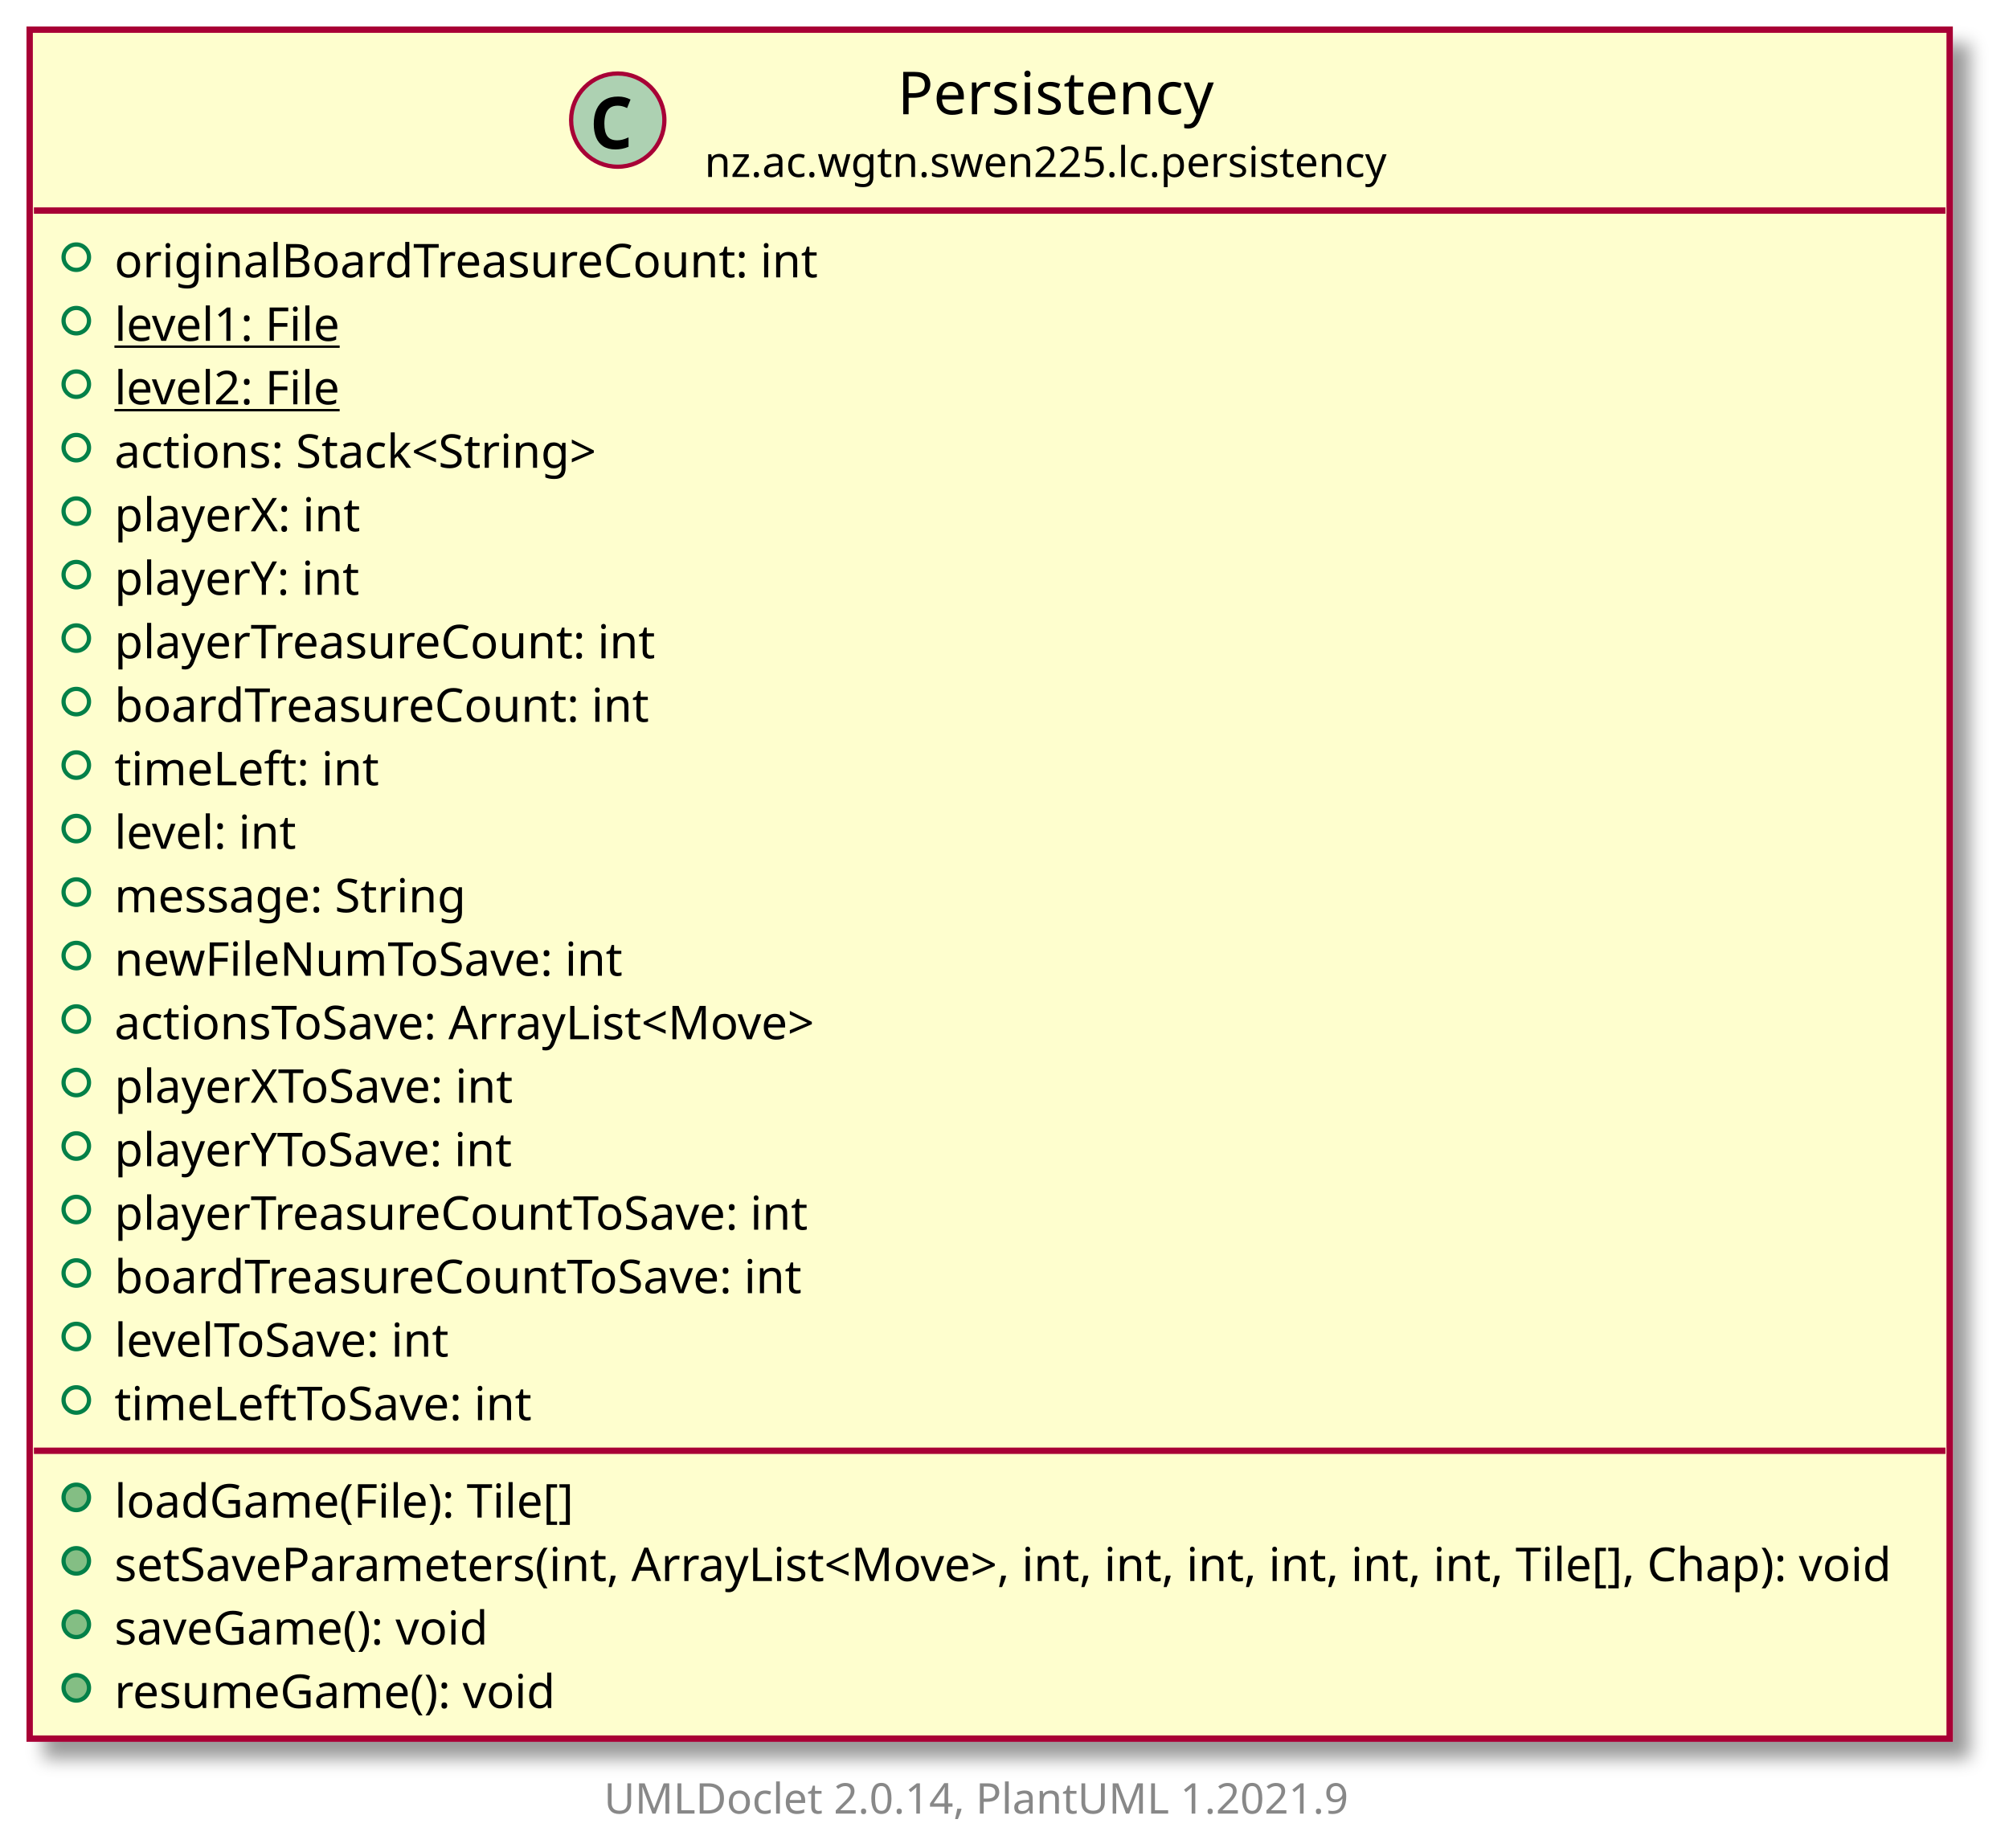
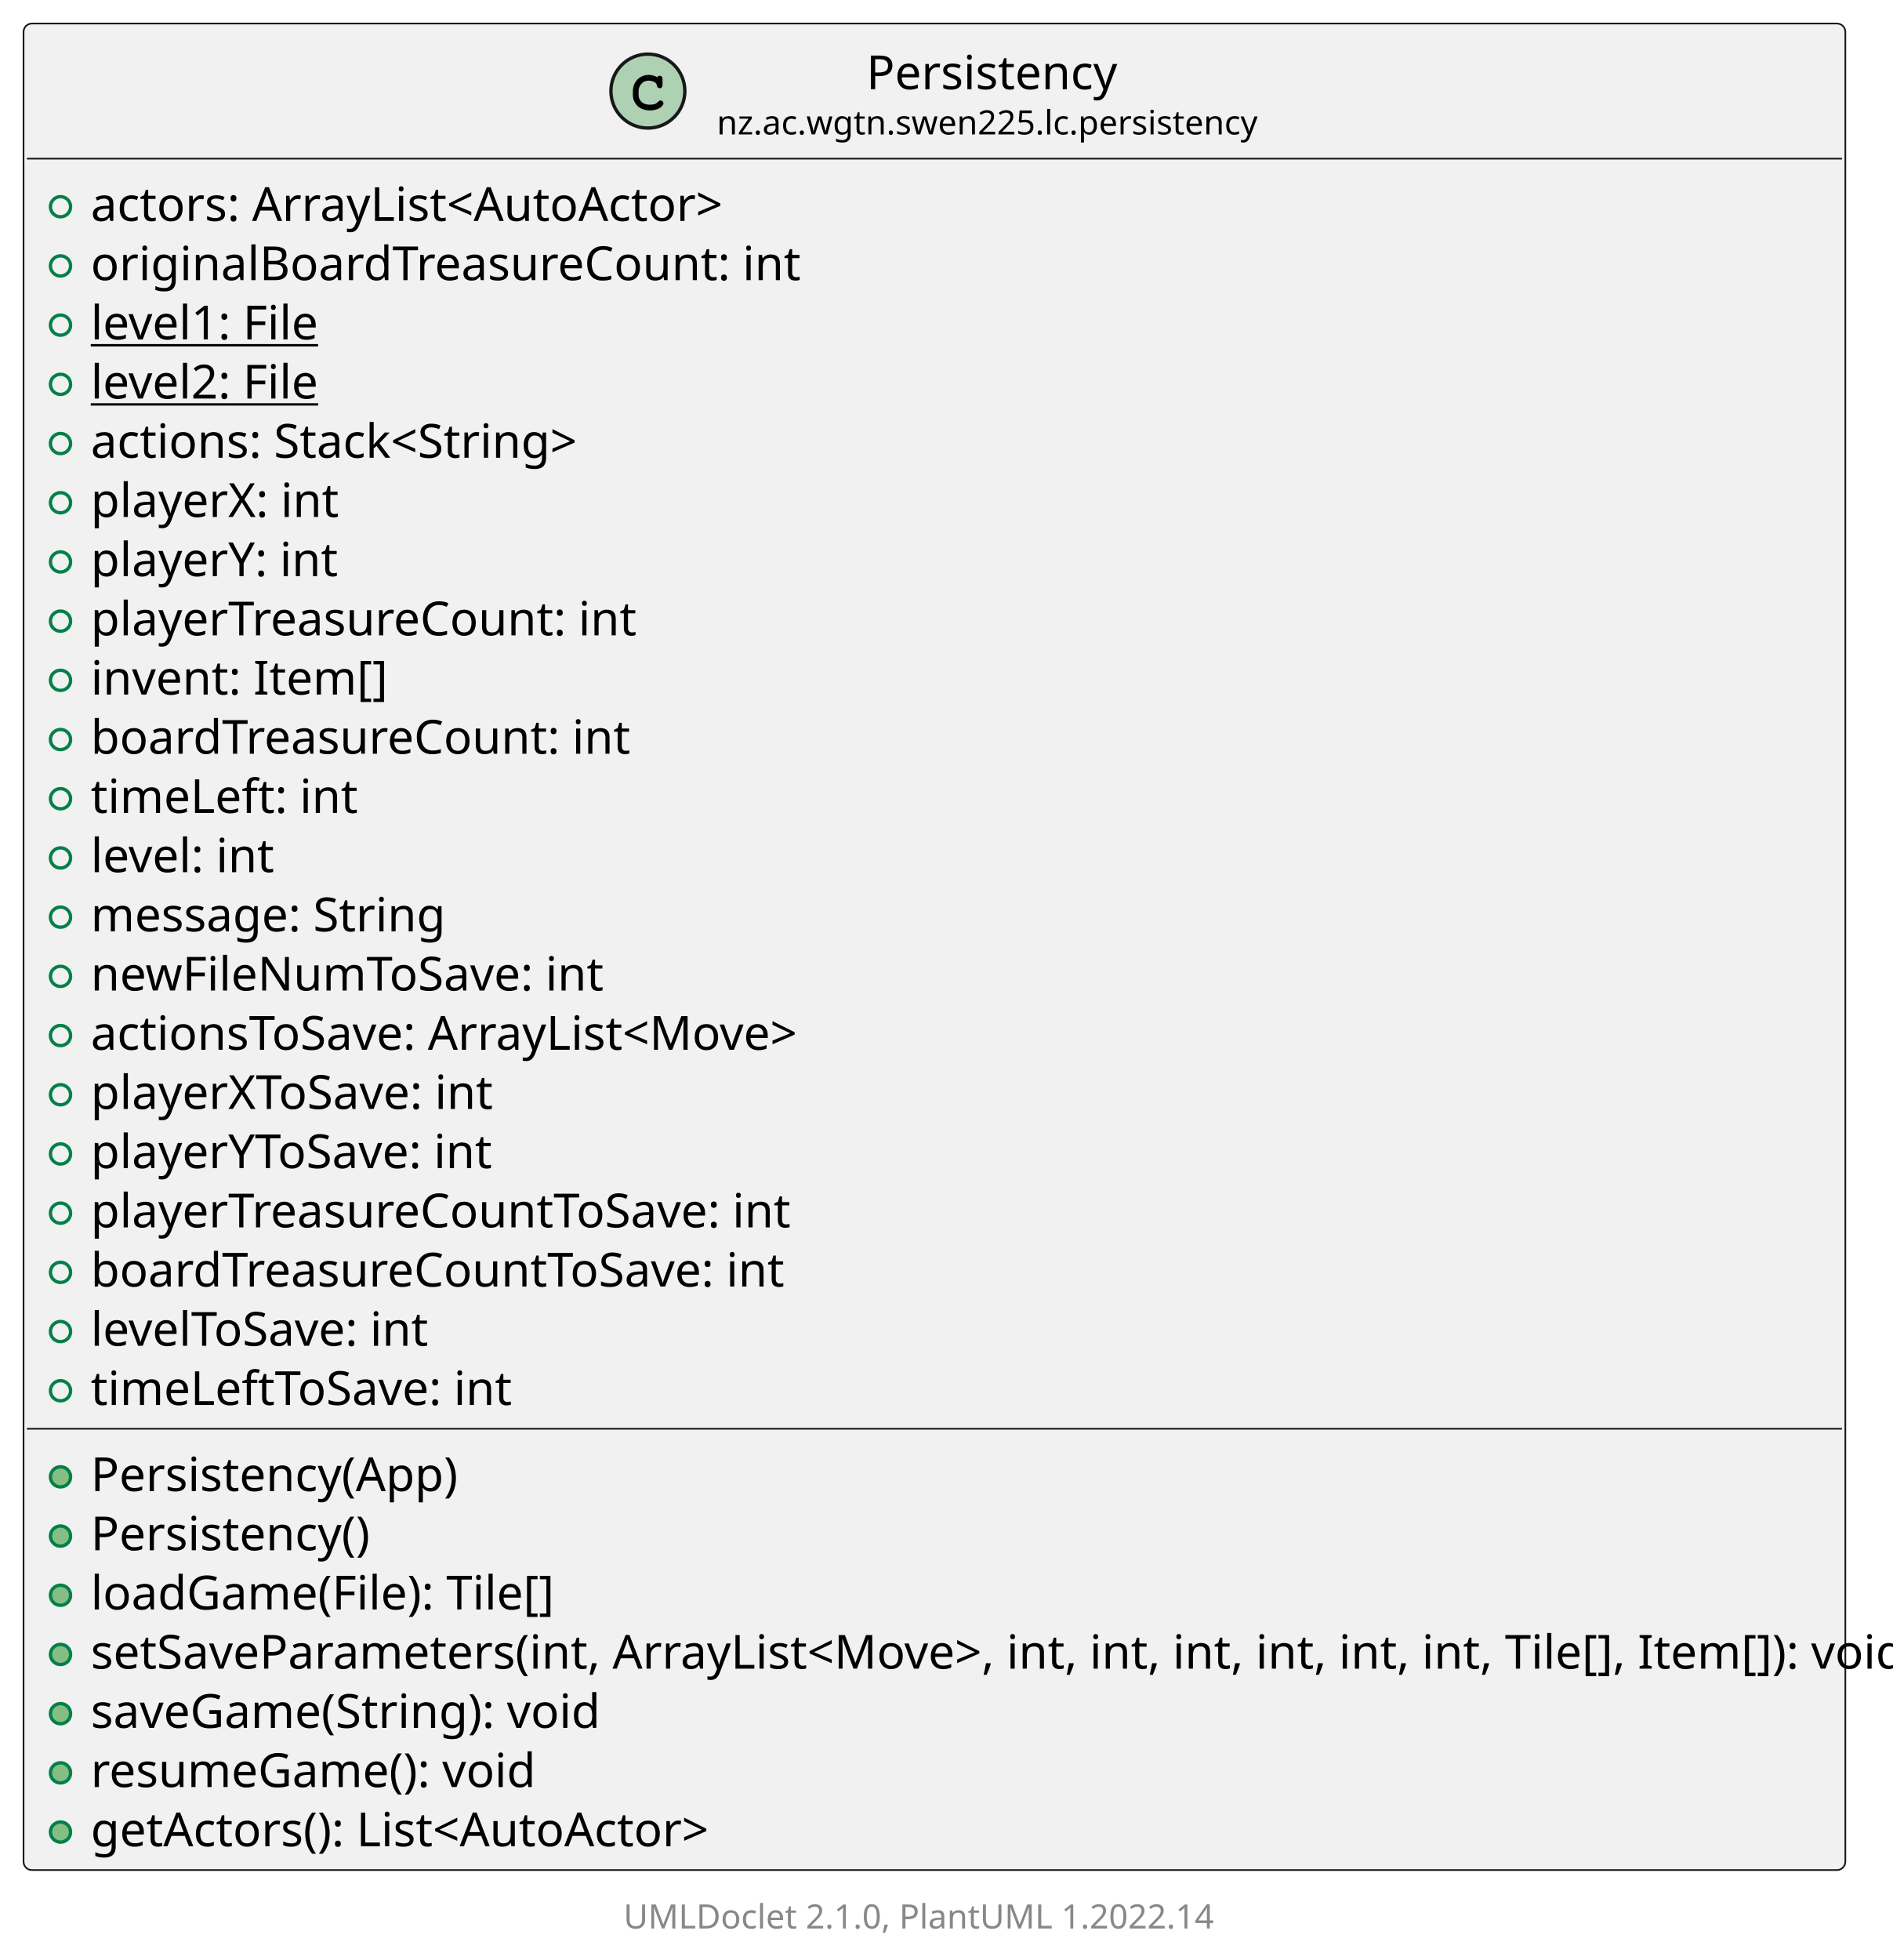
- <svg xmlns="http://www.w3.org/2000/svg" xmlns:xlink="http://www.w3.org/1999/xlink" contentScriptType="application/ecmascript" contentStyleType="text/css" height="436px" preserveAspectRatio="none" style="width:474px;height:436px;background:#FFFFFF;" version="1.1" viewBox="0 0 474 436" width="474px" zoomAndPan="magnify">
-   <defs>
-     <filter height="300%" id="fqaepg2u6gqic" width="300%" x="-1" y="-1">
-       <feGaussianBlur result="blurOut" stdDeviation="2.0" />
-       <feColorMatrix in="blurOut" result="blurOut2" type="matrix" values="0 0 0 0 0 0 0 0 0 0 0 0 0 0 0 0 0 0 .4 0" />
-       <feOffset dx="4.0" dy="4.0" in="blurOut2" result="blurOut3" />
-       <feBlend in="SourceGraphic" in2="blurOut3" mode="normal" />
-     </filter>
-   </defs>
+ <svg xmlns="http://www.w3.org/2000/svg" xmlns:xlink="http://www.w3.org/1999/xlink" contentStyleType="text/css" height="583px" preserveAspectRatio="none" style="width:563px;height:583px;background:#FFFFFF;" version="1.1" viewBox="0 0 563 583" width="563px" zoomAndPan="magnify">
+   <defs />
  <g>
    <a href="Persistency.html" target="_top" title="Persistency.html" xlink:actuate="onRequest" xlink:href="Persistency.html" xlink:show="new" xlink:title="Persistency.html" xlink:type="simple">
-       <rect codeLine="5" fill="#FEFECE" filter="url(#fqaepg2u6gqic)" height="403.271" id="nz.ac.wgtn.swen225.lc.persistency.Persistency" style="stroke:#A80036;stroke-width:1.5;" width="453" x="7" y="7" />
-       <ellipse cx="145.75" cy="28.344" fill="#ADD1B2" rx="11" ry="11" style="stroke:#A80036;stroke-width:1.0;" />
-       <path d="M145.219,35.266 Q143.469,35.266 142.328,34.532 Q141.203,33.782 140.641,32.438 Q140.094,31.078 140.094,29.282 Q140.094,27.25 140.75,25.797 Q141.406,24.344 142.688,23.563 Q143.969,22.782 145.844,22.782 Q146.734,22.782 147.406,22.969 Q148.078,23.141 148.766,23.485 L147.953,25.5 Q147.328,25.188 146.781,25.063 Q146.25,24.938 145.766,24.938 Q144.594,24.938 143.891,25.469 Q143.188,26 142.891,26.953 Q142.594,27.907 142.594,29.172 Q142.594,31.188 143.312,32.157 Q144.031,33.11 145.625,33.11 Q146.219,33.11 146.844,32.953 Q147.469,32.797 148.297,32.422 L148.297,34.641 Q147.562,34.953 146.766,35.11 Q145.984,35.266 145.219,35.266 Z " fill="#000000" />
-       <text fill="#000000" font-family="sans-serif" font-size="14" lengthAdjust="spacing" textLength="76" x="211.75" y="26.966">Persistency</text>
-       <text fill="#000000" font-family="sans-serif" font-size="10" lengthAdjust="spacing" textLength="167" x="166.25" y="41.758">nz.ac.wgtn.swen225.lc.persistency</text>
-       <line style="stroke:#A80036;stroke-width:1.5;" x1="8" x2="459" y1="49.688" y2="49.688" />
-       <ellipse cx="18" cy="60.688" rx="3" ry="3" style="stroke:#038048;stroke-width:1.0;fill:none;" />
-       <text fill="#000000" font-family="sans-serif" font-size="11" lengthAdjust="spacing" textLength="171" x="27" y="65.447">originalBoardTreasureCount: int</text>
-       <ellipse cx="18" cy="75.67" rx="3" ry="3" style="stroke:#038048;stroke-width:1.0;fill:none;" />
-       <text fill="#000000" font-family="sans-serif" font-size="11" lengthAdjust="spacing" text-decoration="underline" textLength="54" x="27" y="80.429">level1: File</text>
-       <ellipse cx="18" cy="90.652" rx="3" ry="3" style="stroke:#038048;stroke-width:1.0;fill:none;" />
-       <text fill="#000000" font-family="sans-serif" font-size="11" lengthAdjust="spacing" text-decoration="underline" textLength="54" x="27" y="95.411">level2: File</text>
-       <ellipse cx="18" cy="105.634" rx="3" ry="3" style="stroke:#038048;stroke-width:1.0;fill:none;" />
-       <text fill="#000000" font-family="sans-serif" font-size="11" lengthAdjust="spacing" textLength="114" x="27" y="110.392">actions: Stack&lt;String&gt;</text>
-       <ellipse cx="18" cy="120.615" rx="3" ry="3" style="stroke:#038048;stroke-width:1.0;fill:none;" />
-       <text fill="#000000" font-family="sans-serif" font-size="11" lengthAdjust="spacing" textLength="59" x="27" y="125.374">playerX: int</text>
-       <ellipse cx="18" cy="135.597" rx="3" ry="3" style="stroke:#038048;stroke-width:1.0;fill:none;" />
-       <text fill="#000000" font-family="sans-serif" font-size="11" lengthAdjust="spacing" textLength="59" x="27" y="140.356">playerY: int</text>
-       <ellipse cx="18" cy="150.579" rx="3" ry="3" style="stroke:#038048;stroke-width:1.0;fill:none;" />
-       <text fill="#000000" font-family="sans-serif" font-size="11" lengthAdjust="spacing" textLength="131" x="27" y="155.338">playerTreasureCount: int</text>
-       <ellipse cx="18" cy="165.561" rx="3" ry="3" style="stroke:#038048;stroke-width:1.0;fill:none;" />
-       <text fill="#000000" font-family="sans-serif" font-size="11" lengthAdjust="spacing" textLength="130" x="27" y="170.32">boardTreasureCount: int</text>
-       <ellipse cx="18" cy="180.543" rx="3" ry="3" style="stroke:#038048;stroke-width:1.0;fill:none;" />
-       <text fill="#000000" font-family="sans-serif" font-size="11" lengthAdjust="spacing" textLength="63" x="27" y="185.302">timeLeft: int</text>
-       <ellipse cx="18" cy="195.525" rx="3" ry="3" style="stroke:#038048;stroke-width:1.0;fill:none;" />
-       <text fill="#000000" font-family="sans-serif" font-size="11" lengthAdjust="spacing" textLength="44" x="27" y="200.284">level: int</text>
-       <ellipse cx="18" cy="210.507" rx="3" ry="3" style="stroke:#038048;stroke-width:1.0;fill:none;" />
-       <text fill="#000000" font-family="sans-serif" font-size="11" lengthAdjust="spacing" textLength="83" x="27" y="215.266">message: String</text>
-       <ellipse cx="18" cy="225.489" rx="3" ry="3" style="stroke:#038048;stroke-width:1.0;fill:none;" />
-       <text fill="#000000" font-family="sans-serif" font-size="11" lengthAdjust="spacing" textLength="122" x="27" y="230.248">newFileNumToSave: int</text>
-       <ellipse cx="18" cy="240.471" rx="3" ry="3" style="stroke:#038048;stroke-width:1.0;fill:none;" />
-       <text fill="#000000" font-family="sans-serif" font-size="11" lengthAdjust="spacing" textLength="168" x="27" y="245.23">actionsToSave: ArrayList&lt;Move&gt;</text>
-       <ellipse cx="18" cy="255.452" rx="3" ry="3" style="stroke:#038048;stroke-width:1.0;fill:none;" />
-       <text fill="#000000" font-family="sans-serif" font-size="11" lengthAdjust="spacing" textLength="96" x="27" y="260.211">playerXToSave: int</text>
-       <ellipse cx="18" cy="270.434" rx="3" ry="3" style="stroke:#038048;stroke-width:1.0;fill:none;" />
-       <text fill="#000000" font-family="sans-serif" font-size="11" lengthAdjust="spacing" textLength="96" x="27" y="275.193">playerYToSave: int</text>
-       <ellipse cx="18" cy="285.416" rx="3" ry="3" style="stroke:#038048;stroke-width:1.0;fill:none;" />
-       <text fill="#000000" font-family="sans-serif" font-size="11" lengthAdjust="spacing" textLength="168" x="27" y="290.175">playerTreasureCountToSave: int</text>
-       <ellipse cx="18" cy="300.398" rx="3" ry="3" style="stroke:#038048;stroke-width:1.0;fill:none;" />
-       <text fill="#000000" font-family="sans-serif" font-size="11" lengthAdjust="spacing" textLength="167" x="27" y="305.157">boardTreasureCountToSave: int</text>
-       <ellipse cx="18" cy="315.38" rx="3" ry="3" style="stroke:#038048;stroke-width:1.0;fill:none;" />
-       <text fill="#000000" font-family="sans-serif" font-size="11" lengthAdjust="spacing" textLength="81" x="27" y="320.139">levelToSave: int</text>
-       <ellipse cx="18" cy="330.362" rx="3" ry="3" style="stroke:#038048;stroke-width:1.0;fill:none;" />
-       <text fill="#000000" font-family="sans-serif" font-size="11" lengthAdjust="spacing" textLength="100" x="27" y="335.121">timeLeftToSave: int</text>
-       <line style="stroke:#A80036;stroke-width:1.5;" x1="8" x2="459" y1="342.344" y2="342.344" />
-       <ellipse cx="18" cy="353.344" fill="#84BE84" rx="3" ry="3" style="stroke:#038048;stroke-width:1.0;" />
-       <text fill="#000000" font-family="sans-serif" font-size="11" lengthAdjust="spacing" textLength="109" x="27" y="358.103">loadGame(File): Tile[]</text>
-       <ellipse cx="18" cy="368.326" fill="#84BE84" rx="3" ry="3" style="stroke:#038048;stroke-width:1.0;" />
-       <text fill="#000000" font-family="sans-serif" font-size="11" lengthAdjust="spacing" textLength="427" x="27" y="373.085">setSaveParameters(int, ArrayList&lt;Move&gt;, int, int, int, int, int, int, Tile[], Chap): void</text>
-       <ellipse cx="18" cy="383.308" fill="#84BE84" rx="3" ry="3" style="stroke:#038048;stroke-width:1.0;" />
-       <text fill="#000000" font-family="sans-serif" font-size="11" lengthAdjust="spacing" textLength="88" x="27" y="388.067">saveGame(): void</text>
-       <ellipse cx="18" cy="398.289" fill="#84BE84" rx="3" ry="3" style="stroke:#038048;stroke-width:1.0;" />
-       <text fill="#000000" font-family="sans-serif" font-size="11" lengthAdjust="spacing" textLength="104" x="27" y="403.048">resumeGame(): void</text>
+       <g id="elem_nz.ac.wgtn.swen225.lc.persistency.Persistency">
+         <rect codeLine="5" fill="#F1F1F1" height="549.25" id="nz.ac.wgtn.swen225.lc.persistency.Persistency" rx="2.5" ry="2.5" style="stroke:#181818;stroke-width:0.5;" width="542" x="7" y="7" />
+         <ellipse cx="192.75" cy="27.094" fill="#ADD1B2" rx="11" ry="11" style="stroke:#181818;stroke-width:1.0;" />
+         <path d="M195.516,22.969 Q195.672,22.75 195.859,22.641 Q196.047,22.531 196.266,22.531 Q196.641,22.531 196.875,22.797 Q197.109,23.047 197.109,23.656 L197.109,25.109 Q197.109,25.719 196.875,25.984 Q196.641,26.25 196.266,26.25 Q195.922,26.25 195.719,26.047 Q195.516,25.859 195.406,25.344 Q195.359,24.984 195.172,24.797 Q194.844,24.422 194.234,24.203 Q193.625,23.984 193,23.984 Q192.234,23.984 191.594,24.312 Q190.969,24.641 190.469,25.391 Q189.984,26.141 189.984,27.172 L189.984,28.266 Q189.984,29.5 190.875,30.328 Q191.766,31.141 193.359,31.141 Q194.297,31.141 194.953,30.891 Q195.344,30.734 195.766,30.297 Q196.031,30.031 196.172,29.953 Q196.328,29.875 196.531,29.875 Q196.859,29.875 197.109,30.141 Q197.375,30.391 197.375,30.734 Q197.375,31.078 197.031,31.484 Q196.531,32.062 195.734,32.391 Q194.656,32.844 193.359,32.844 Q191.844,32.844 190.641,32.219 Q189.656,31.719 188.969,30.656 Q188.281,29.578 188.281,28.297 L188.281,27.141 Q188.281,25.812 188.891,24.672 Q189.516,23.516 190.609,22.906 Q191.703,22.281 192.938,22.281 Q193.672,22.281 194.312,22.453 Q194.969,22.609 195.516,22.969 Z " fill="#000000" />
+         <text fill="#000000" font-family="sans-serif" font-size="14" lengthAdjust="spacing" textLength="73" x="257.75" y="26.533">Persistency</text>
+         <text fill="#000000" font-family="sans-serif" font-size="10" lengthAdjust="spacing" textLength="162" x="213.25" y="39.99">nz.ac.wgtn.swen225.lc.persistency</text>
+         <line style="stroke:#181818;stroke-width:0.5;" x1="8" x2="548" y1="47.188" y2="47.188" />
+         <ellipse cx="18" cy="61.492" fill="none" rx="3" ry="3" style="stroke:#038048;stroke-width:1.0;" />
+         <text fill="#000000" font-family="sans-serif" font-size="14" lengthAdjust="spacing" textLength="181" x="27" y="65.721">actors: ArrayList&lt;AutoActor&gt;</text>
+         <ellipse cx="18" cy="79.102" fill="none" rx="3" ry="3" style="stroke:#038048;stroke-width:1.0;" />
+         <text fill="#000000" font-family="sans-serif" font-size="14" lengthAdjust="spacing" textLength="203" x="27" y="83.33">originalBoardTreasureCount: int</text>
+         <ellipse cx="18" cy="96.711" fill="none" rx="3" ry="3" style="stroke:#038048;stroke-width:1.0;" />
+         <text fill="#000000" font-family="sans-serif" font-size="14" lengthAdjust="spacing" text-decoration="underline" textLength="68" x="27" y="100.939">level1: File</text>
+         <ellipse cx="18" cy="114.32" fill="none" rx="3" ry="3" style="stroke:#038048;stroke-width:1.0;" />
+         <text fill="#000000" font-family="sans-serif" font-size="14" lengthAdjust="spacing" text-decoration="underline" textLength="68" x="27" y="118.549">level2: File</text>
+         <ellipse cx="18" cy="131.93" fill="none" rx="3" ry="3" style="stroke:#038048;stroke-width:1.0;" />
+         <text fill="#000000" font-family="sans-serif" font-size="14" lengthAdjust="spacing" textLength="141" x="27" y="136.158">actions: Stack&lt;String&gt;</text>
+         <ellipse cx="18" cy="149.539" fill="none" rx="3" ry="3" style="stroke:#038048;stroke-width:1.0;" />
+         <text fill="#000000" font-family="sans-serif" font-size="14" lengthAdjust="spacing" textLength="70" x="27" y="153.768">playerX: int</text>
+         <ellipse cx="18" cy="167.148" fill="none" rx="3" ry="3" style="stroke:#038048;stroke-width:1.0;" />
+         <text fill="#000000" font-family="sans-serif" font-size="14" lengthAdjust="spacing" textLength="71" x="27" y="171.377">playerY: int</text>
+         <ellipse cx="18" cy="184.758" fill="none" rx="3" ry="3" style="stroke:#038048;stroke-width:1.0;" />
+         <text fill="#000000" font-family="sans-serif" font-size="14" lengthAdjust="spacing" textLength="158" x="27" y="188.986">playerTreasureCount: int</text>
+         <ellipse cx="18" cy="202.367" fill="none" rx="3" ry="3" style="stroke:#038048;stroke-width:1.0;" />
+         <text fill="#000000" font-family="sans-serif" font-size="14" lengthAdjust="spacing" textLength="80" x="27" y="206.596">invent: Item[]</text>
+         <ellipse cx="18" cy="219.977" fill="none" rx="3" ry="3" style="stroke:#038048;stroke-width:1.0;" />
+         <text fill="#000000" font-family="sans-serif" font-size="14" lengthAdjust="spacing" textLength="156" x="27" y="224.205">boardTreasureCount: int</text>
+         <ellipse cx="18" cy="237.586" fill="none" rx="3" ry="3" style="stroke:#038048;stroke-width:1.0;" />
+         <text fill="#000000" font-family="sans-serif" font-size="14" lengthAdjust="spacing" textLength="73" x="27" y="241.815">timeLeft: int</text>
+         <ellipse cx="18" cy="255.195" fill="none" rx="3" ry="3" style="stroke:#038048;stroke-width:1.0;" />
+         <text fill="#000000" font-family="sans-serif" font-size="14" lengthAdjust="spacing" textLength="52" x="27" y="259.424">level: int</text>
+         <ellipse cx="18" cy="272.805" fill="none" rx="3" ry="3" style="stroke:#038048;stroke-width:1.0;" />
+         <text fill="#000000" font-family="sans-serif" font-size="14" lengthAdjust="spacing" textLength="102" x="27" y="277.033">message: String</text>
+         <ellipse cx="18" cy="290.414" fill="none" rx="3" ry="3" style="stroke:#038048;stroke-width:1.0;" />
+         <text fill="#000000" font-family="sans-serif" font-size="14" lengthAdjust="spacing" textLength="148" x="27" y="294.643">newFileNumToSave: int</text>
+         <ellipse cx="18" cy="308.023" fill="none" rx="3" ry="3" style="stroke:#038048;stroke-width:1.0;" />
+         <text fill="#000000" font-family="sans-serif" font-size="14" lengthAdjust="spacing" textLength="208" x="27" y="312.252">actionsToSave: ArrayList&lt;Move&gt;</text>
+         <ellipse cx="18" cy="325.633" fill="none" rx="3" ry="3" style="stroke:#038048;stroke-width:1.0;" />
+         <text fill="#000000" font-family="sans-serif" font-size="14" lengthAdjust="spacing" textLength="119" x="27" y="329.861">playerXToSave: int</text>
+         <ellipse cx="18" cy="343.242" fill="none" rx="3" ry="3" style="stroke:#038048;stroke-width:1.0;" />
+         <text fill="#000000" font-family="sans-serif" font-size="14" lengthAdjust="spacing" textLength="120" x="27" y="347.471">playerYToSave: int</text>
+         <ellipse cx="18" cy="360.852" fill="none" rx="3" ry="3" style="stroke:#038048;stroke-width:1.0;" />
+         <text fill="#000000" font-family="sans-serif" font-size="14" lengthAdjust="spacing" textLength="207" x="27" y="365.08">playerTreasureCountToSave: int</text>
+         <ellipse cx="18" cy="378.461" fill="none" rx="3" ry="3" style="stroke:#038048;stroke-width:1.0;" />
+         <text fill="#000000" font-family="sans-serif" font-size="14" lengthAdjust="spacing" textLength="205" x="27" y="382.69">boardTreasureCountToSave: int</text>
+         <ellipse cx="18" cy="396.07" fill="none" rx="3" ry="3" style="stroke:#038048;stroke-width:1.0;" />
+         <text fill="#000000" font-family="sans-serif" font-size="14" lengthAdjust="spacing" textLength="101" x="27" y="400.299">levelToSave: int</text>
+         <ellipse cx="18" cy="413.68" fill="none" rx="3" ry="3" style="stroke:#038048;stroke-width:1.0;" />
+         <text fill="#000000" font-family="sans-serif" font-size="14" lengthAdjust="spacing" textLength="122" x="27" y="417.908">timeLeftToSave: int</text>
+         <line style="stroke:#181818;stroke-width:0.5;" x1="8" x2="548" y1="424.984" y2="424.984" />
+         <ellipse cx="18" cy="439.289" fill="#84BE84" rx="3" ry="3" style="stroke:#038048;stroke-width:1.0;" />
+         <text fill="#000000" font-family="sans-serif" font-size="14" lengthAdjust="spacing" textLength="108" x="27" y="443.518">Persistency(App)</text>
+         <ellipse cx="18" cy="456.898" fill="#84BE84" rx="3" ry="3" style="stroke:#038048;stroke-width:1.0;" />
+         <text fill="#000000" font-family="sans-serif" font-size="14" lengthAdjust="spacing" textLength="83" x="27" y="461.127">Persistency()</text>
+         <ellipse cx="18" cy="474.508" fill="#84BE84" rx="3" ry="3" style="stroke:#038048;stroke-width:1.0;" />
+         <text fill="#000000" font-family="sans-serif" font-size="14" lengthAdjust="spacing" textLength="137" x="27" y="478.736">loadGame(File): Tile[]</text>
+         <ellipse cx="18" cy="492.117" fill="#84BE84" rx="3" ry="3" style="stroke:#038048;stroke-width:1.0;" />
+         <text fill="#000000" font-family="sans-serif" font-size="14" lengthAdjust="spacing" textLength="516" x="27" y="496.346">setSaveParameters(int, ArrayList&lt;Move&gt;, int, int, int, int, int, int, Tile[], Item[]): void</text>
+         <ellipse cx="18" cy="509.727" fill="#84BE84" rx="3" ry="3" style="stroke:#038048;stroke-width:1.0;" />
+         <text fill="#000000" font-family="sans-serif" font-size="14" lengthAdjust="spacing" textLength="149" x="27" y="513.955">saveGame(String): void</text>
+         <ellipse cx="18" cy="527.336" fill="#84BE84" rx="3" ry="3" style="stroke:#038048;stroke-width:1.0;" />
+         <text fill="#000000" font-family="sans-serif" font-size="14" lengthAdjust="spacing" textLength="129" x="27" y="531.564">resumeGame(): void</text>
+         <ellipse cx="18" cy="544.945" fill="#84BE84" rx="3" ry="3" style="stroke:#038048;stroke-width:1.0;" />
+         <text fill="#000000" font-family="sans-serif" font-size="14" lengthAdjust="spacing" textLength="178" x="27" y="549.174">getActors(): List&lt;AutoActor&gt;</text>
+       </g>
    </a>
-     <text fill="#888888" font-family="sans-serif" font-size="10" lengthAdjust="spacing" textLength="182" x="142.5" y="427.961">UMLDoclet 2.0.14, PlantUML 1.2021.9</text>
+     <text fill="#888888" font-family="sans-serif" font-size="10" lengthAdjust="spacing" textLength="184" x="185.5" y="573.631">UMLDoclet 2.1.0, PlantUML 1.2022.14</text>
  </g>
</svg>
